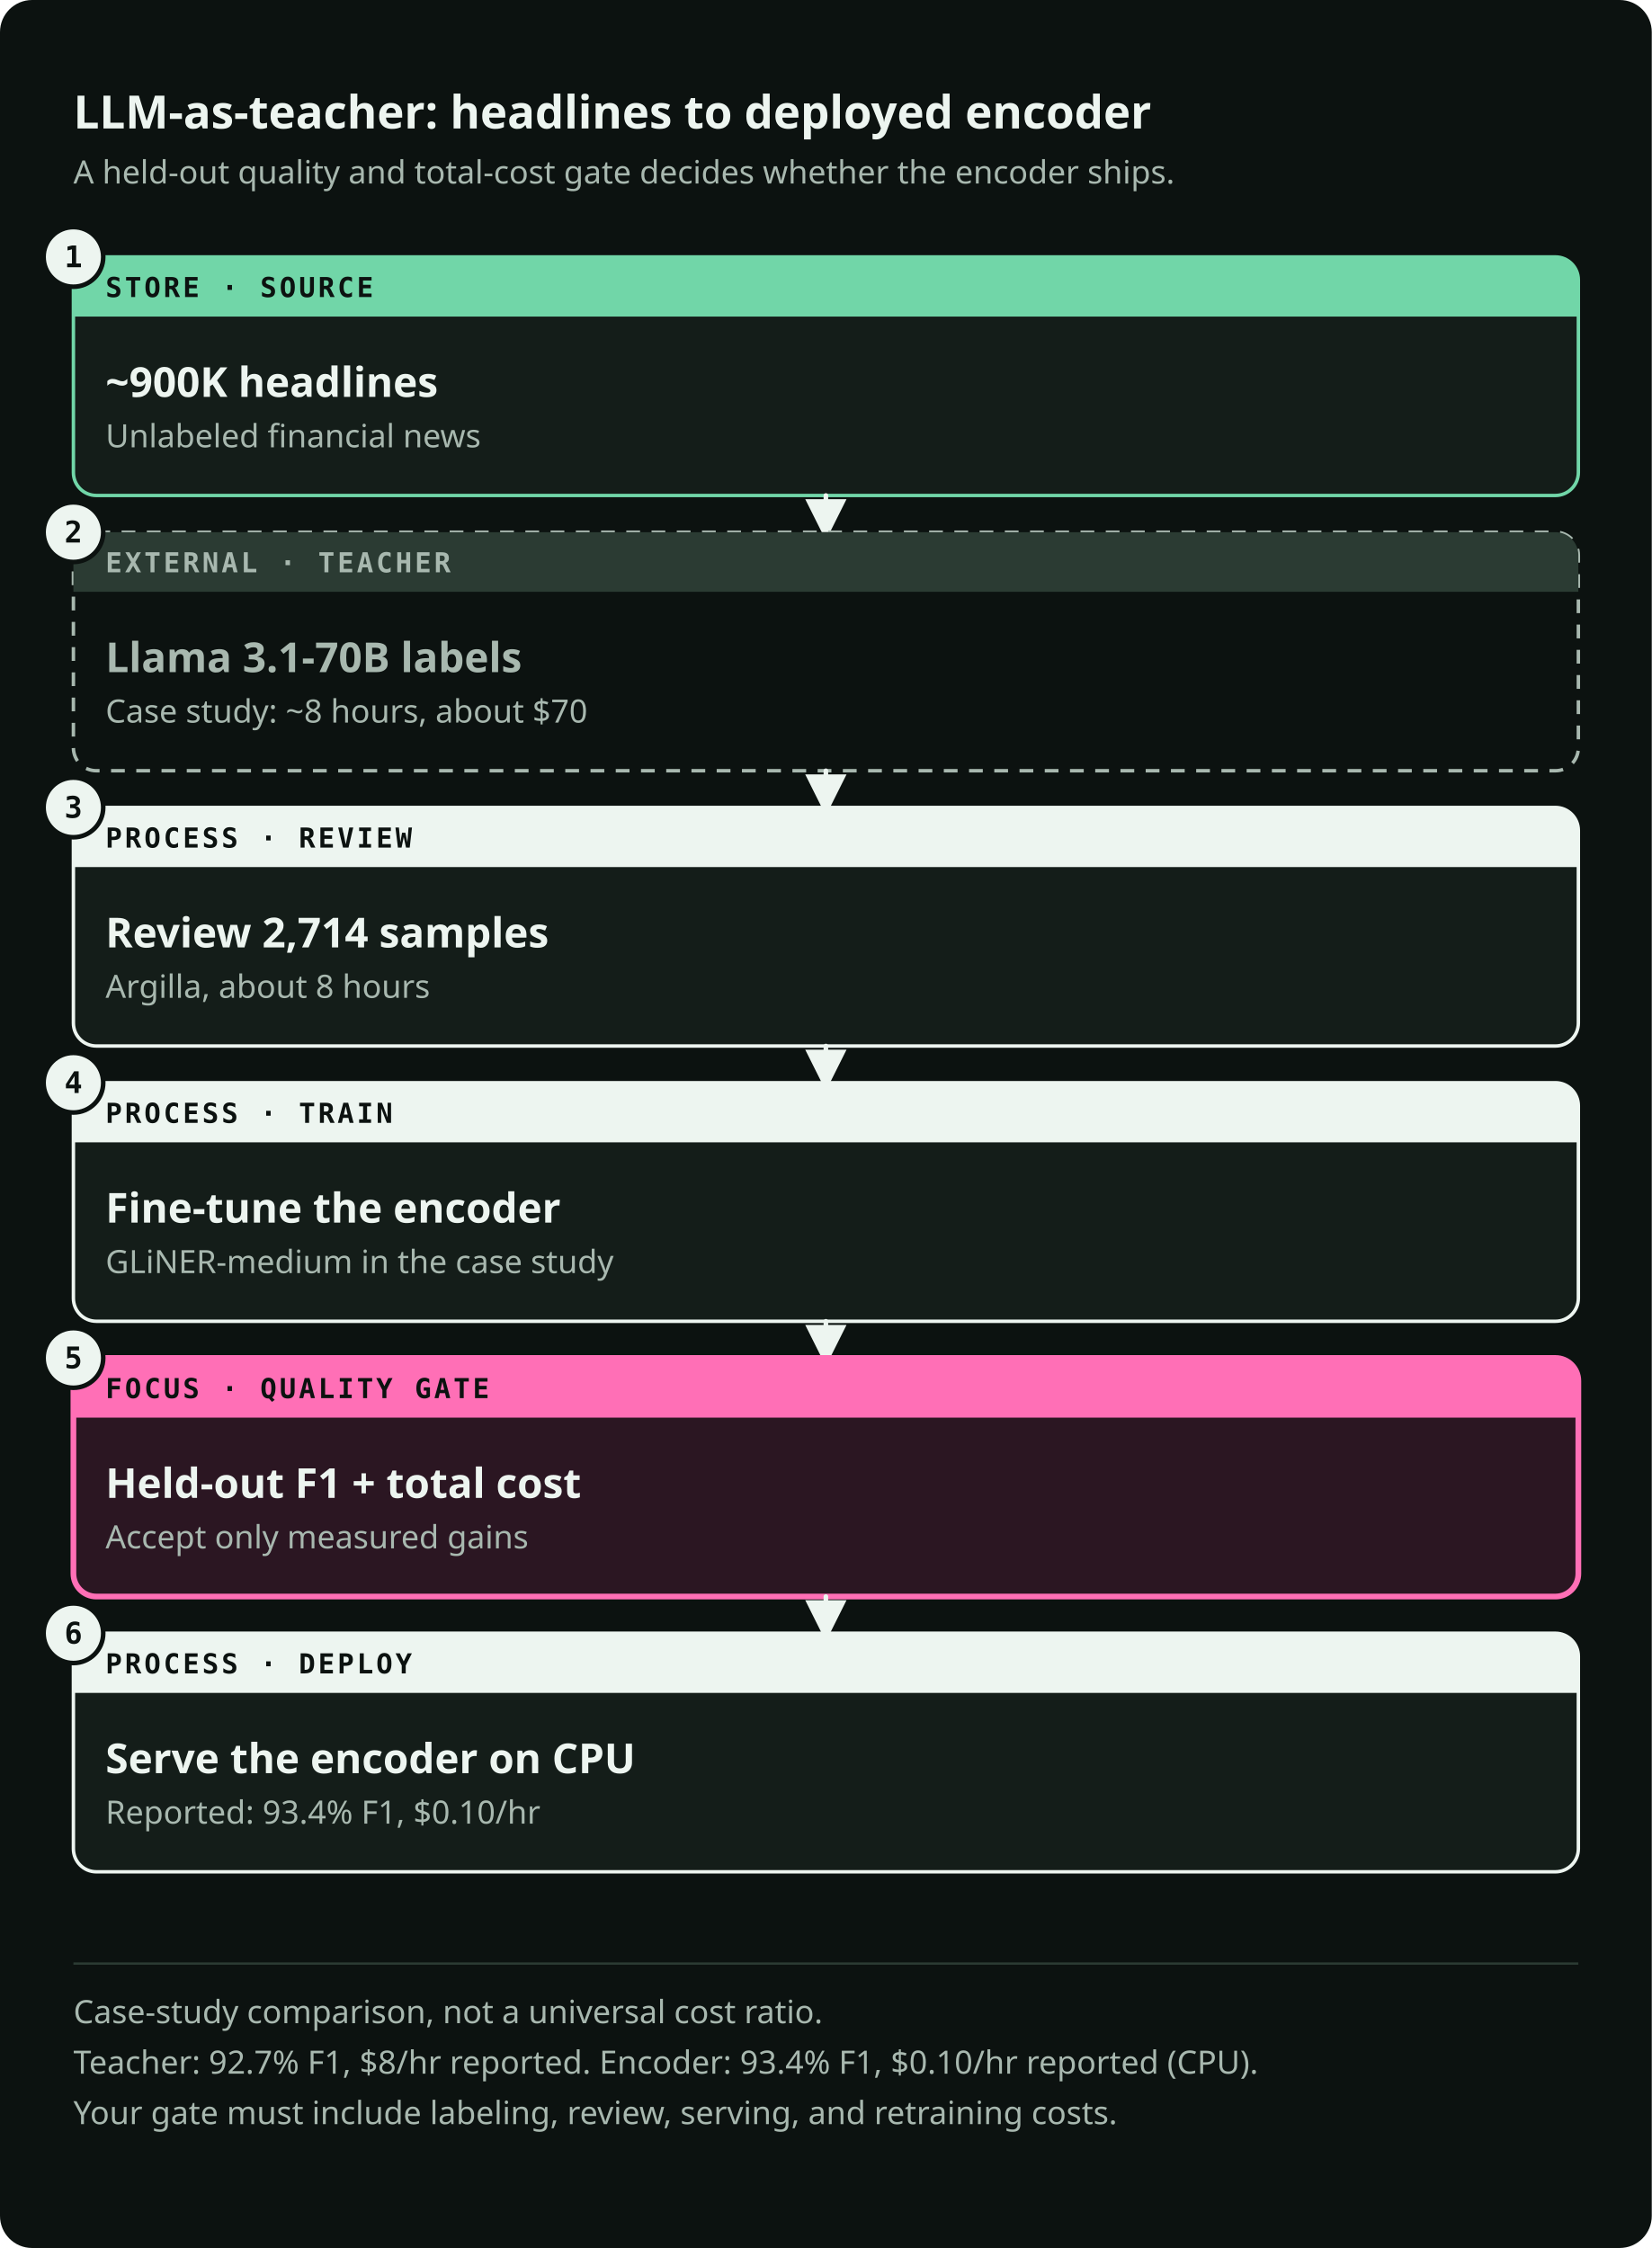
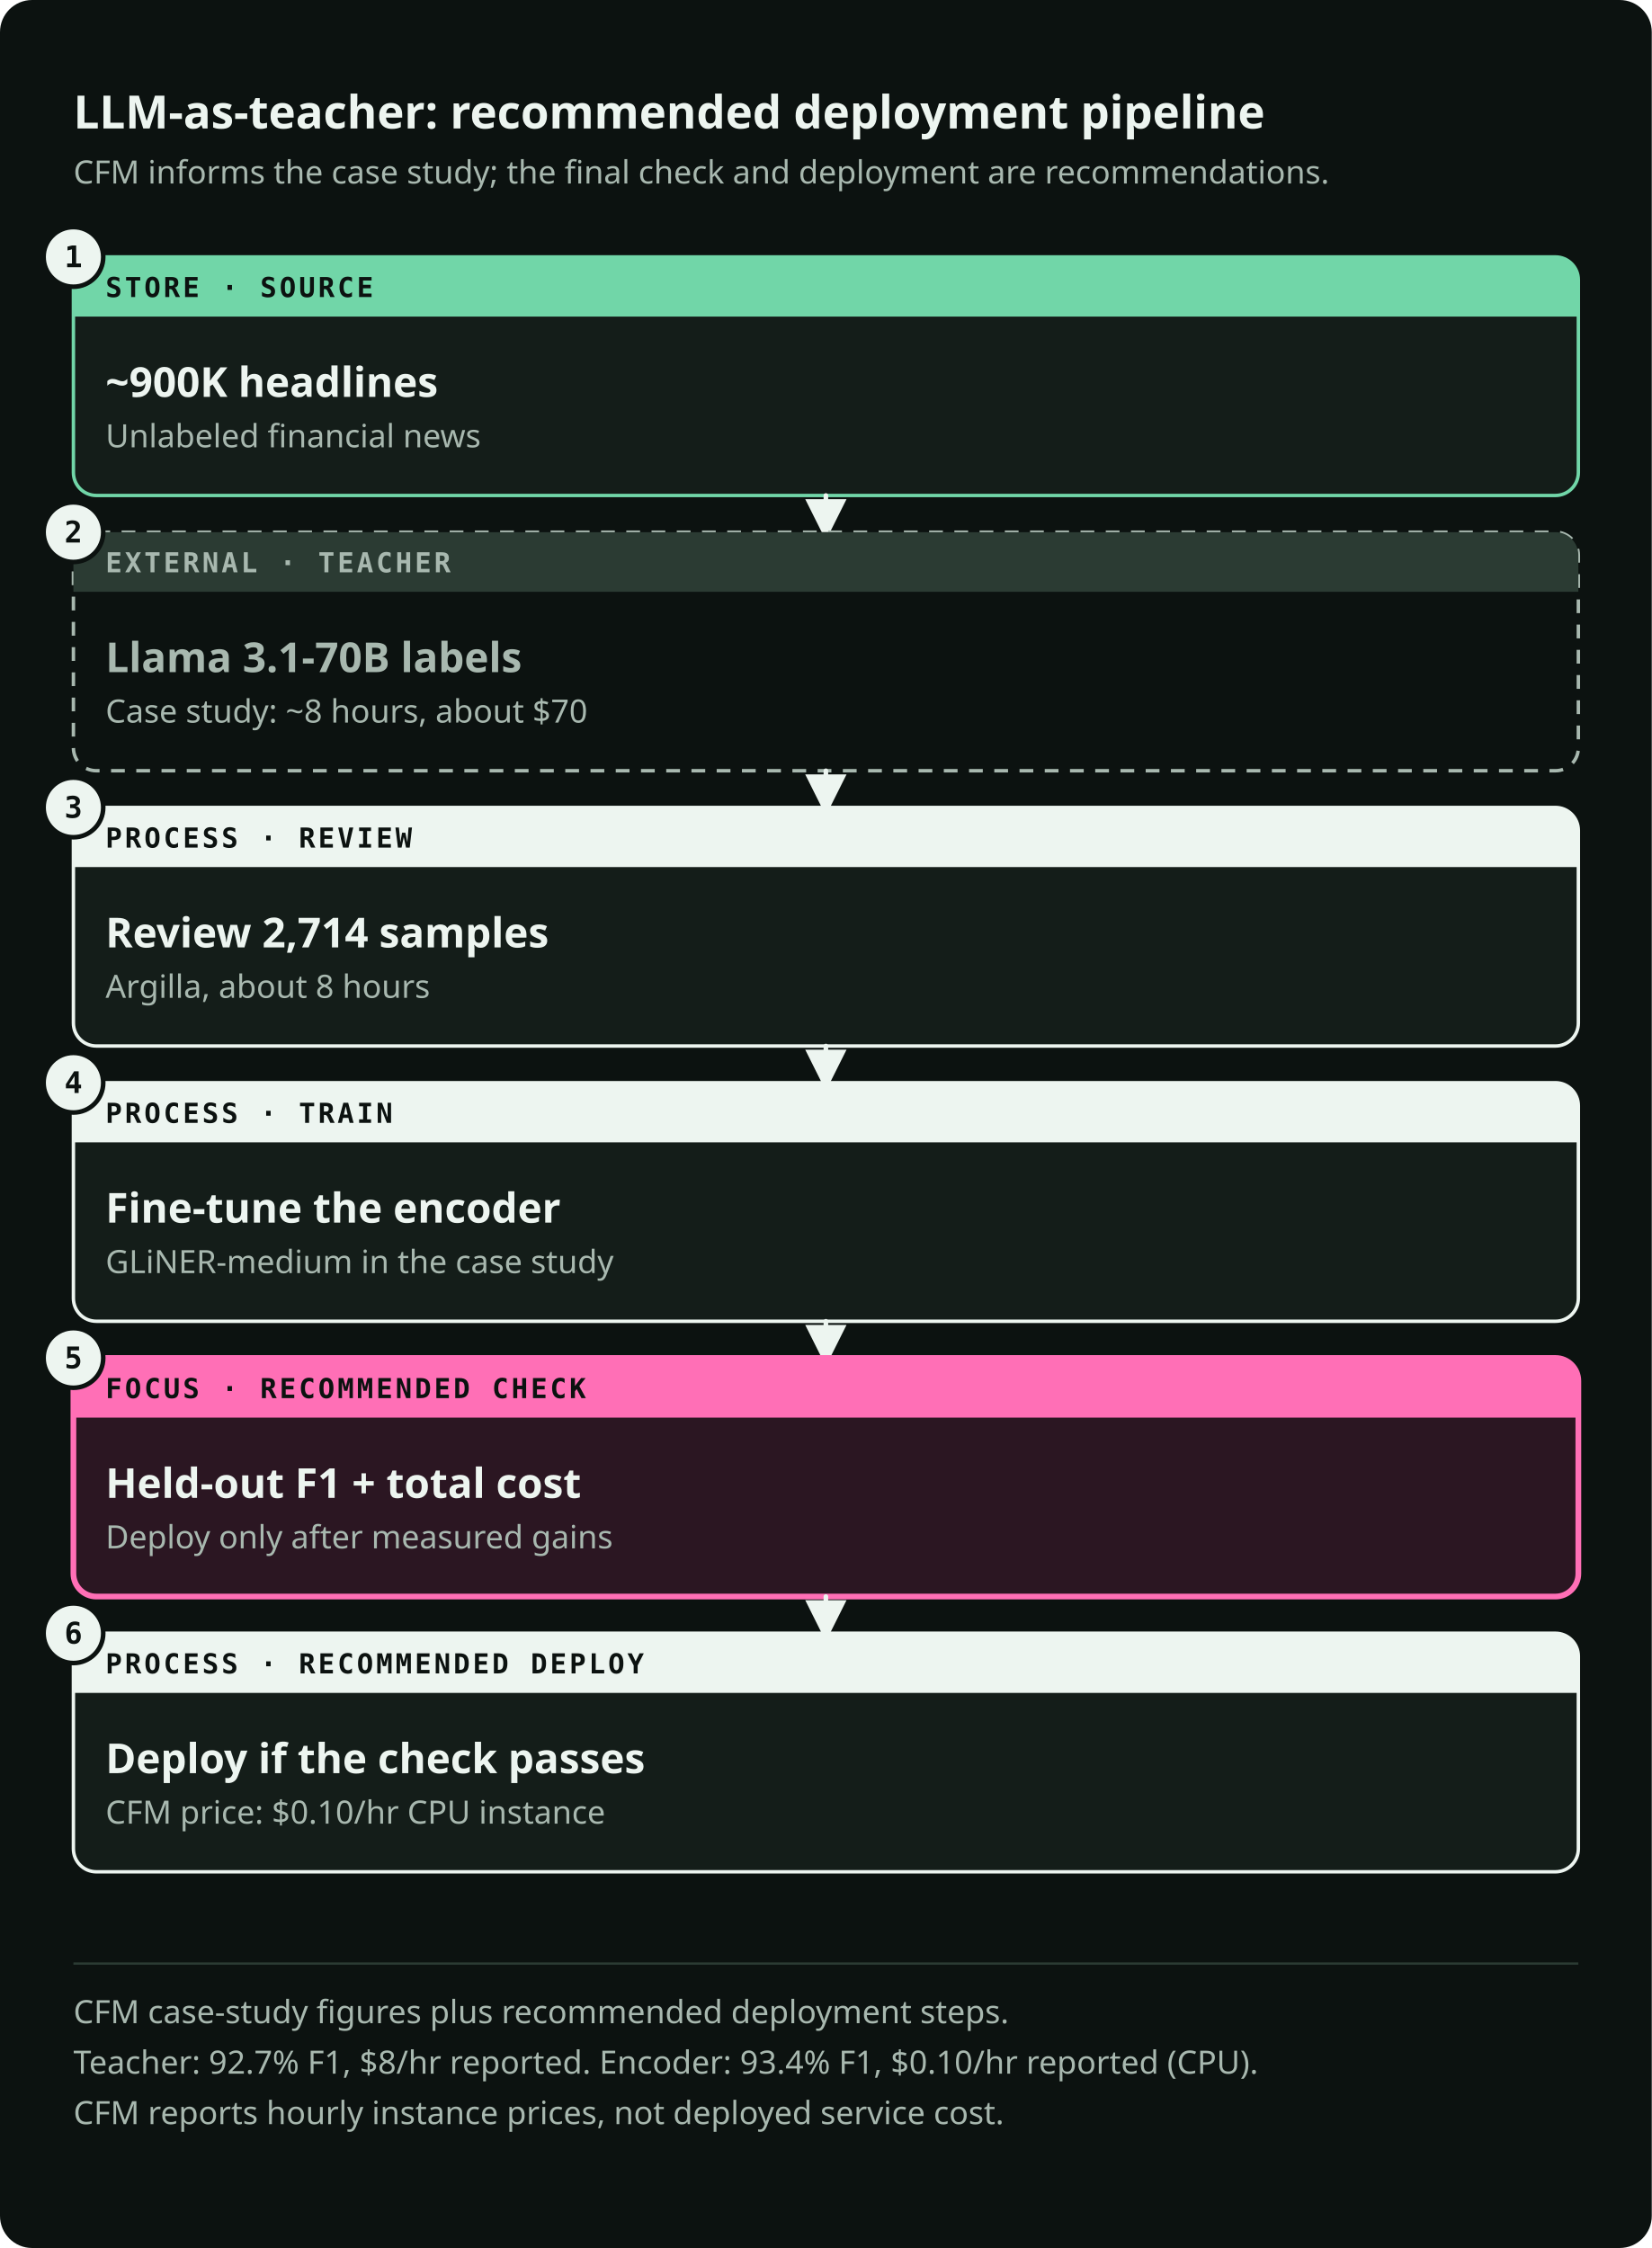
<svg xmlns="http://www.w3.org/2000/svg" viewBox="0 0 720 980" role="img" preserveAspectRatio="xMidYMid meet" data-visual-system="byte-diagram-v2" data-direction="B" data-theme="dark" aria-labelledby="teacherpipe-title teacherpipe-desc" shape-rendering="geometricPrecision" text-rendering="geometricPrecision">
  <style data-visual-system="byte-diagram-v2">* { animation: none !important; }</style>
  <defs>
    <marker id="teacherpipe-arrow-flow" viewBox="0 0 10 10" refX="8" refY="5" markerWidth="9" markerHeight="9" orient="auto-start-reverse">
      <path d="M0 0 10 5 0 10Z" fill="#EDF5F0" />
    </marker>
    <marker id="teacherpipe-arrow-fail" viewBox="0 0 10 10" refX="8" refY="5" markerWidth="9" markerHeight="9" orient="auto-start-reverse">
      <path d="M0 0 10 5 0 10Z" fill="#FF6FB6" />
    </marker>
  </defs>
  <rect width="720" height="980" rx="14" fill="#0C1210" />
-   <text x="32" y="56" font-family="Space Grotesk, IBM Plex Sans, ui-sans-serif, system-ui, sans-serif" font-size="20" font-weight="700" fill="#EDF5F0">LLM-as-teacher: headlines to deployed encoder</text>
-   <text x="32" y="80" font-family="IBM Plex Sans, ui-sans-serif, system-ui, sans-serif" font-size="14" font-weight="400" fill="#A8B8AF">A held-out quality and total-cost gate decides whether the encoder ships.</text>
+   <text x="32" y="56" font-family="Space Grotesk, IBM Plex Sans, ui-sans-serif, system-ui, sans-serif" font-size="20" font-weight="700" fill="#EDF5F0">LLM-as-teacher: recommended deployment pipeline</text>
+   <text x="32" y="80" font-family="IBM Plex Sans, ui-sans-serif, system-ui, sans-serif" font-size="14" font-weight="400" fill="#A8B8AF">CFM informs the case study; the final check and deployment are recommendations.</text>
  <path d="M42 112h636a10 10 0 0 1 10 10v84a10 10 0 0 1 -10 10h-636a10 10 0 0 1 -10 -10v-84a10 10 0 0 1 10 -10Z" fill="#141D19" stroke="#71D6A8" stroke-width="1.5" />
  <path d="M42 112h636a10 10 0 0 1 10 10v16a0 0 0 0 1 -0 0h-656a0 0 0 0 1 -0 -0v-16a10 10 0 0 1 10 -10Z" fill="#71D6A8" />
  <text x="46" y="129.5" font-family="IBM Plex Mono, ui-monospace, SFMono-Regular, Menlo, monospace" font-size="12" font-weight="600" fill="#0C1210" letter-spacing="1.2">STORE · SOURCE</text>
  <text x="46" y="173" font-family="Space Grotesk, IBM Plex Sans, ui-sans-serif, system-ui, sans-serif" font-size="18" font-weight="600" fill="#EDF5F0">~900K headlines</text>
  <text x="46" y="195" font-family="IBM Plex Sans, ui-sans-serif, system-ui, sans-serif" font-size="14" font-weight="400" fill="#A8B8AF">Unlabeled financial news</text>
  <circle cx="32" cy="112" r="13" fill="#EDF5F0" stroke="#0C1210" stroke-width="2" />
  <text x="32" y="116.5" font-family="IBM Plex Mono, ui-monospace, SFMono-Regular, Menlo, monospace" font-size="13" font-weight="600" fill="#0C1210" text-anchor="middle">1</text>
  <path d="M360 216v16" fill="none" stroke="#EDF5F0" stroke-width="2" stroke-linecap="round" stroke-linejoin="round" marker-end="url(#teacherpipe-arrow-flow)" />
  <path d="M42 232h636a10 10 0 0 1 10 10v84a10 10 0 0 1 -10 10h-636a10 10 0 0 1 -10 -10v-84a10 10 0 0 1 10 -10Z" fill="#0C1210" stroke="#A8B8AF" stroke-width="1.5" stroke-dasharray="6 5" />
  <path d="M42 232h636a10 10 0 0 1 10 10v16a0 0 0 0 1 -0 0h-656a0 0 0 0 1 -0 -0v-16a10 10 0 0 1 10 -10Z" fill="#2B3B33" />
  <text x="46" y="249.5" font-family="IBM Plex Mono, ui-monospace, SFMono-Regular, Menlo, monospace" font-size="12" font-weight="600" fill="#A8B8AF" letter-spacing="1.2">EXTERNAL · TEACHER</text>
  <text x="46" y="293" font-family="Space Grotesk, IBM Plex Sans, ui-sans-serif, system-ui, sans-serif" font-size="18" font-weight="600" fill="#A8B8AF">Llama 3.1-70B labels</text>
  <text x="46" y="315" font-family="IBM Plex Sans, ui-sans-serif, system-ui, sans-serif" font-size="14" font-weight="400" fill="#A8B8AF">Case study: ~8 hours, about $70</text>
  <circle cx="32" cy="232" r="13" fill="#EDF5F0" stroke="#0C1210" stroke-width="2" />
  <text x="32" y="236.5" font-family="IBM Plex Mono, ui-monospace, SFMono-Regular, Menlo, monospace" font-size="13" font-weight="600" fill="#0C1210" text-anchor="middle">2</text>
  <path d="M360 336v16" fill="none" stroke="#EDF5F0" stroke-width="2" stroke-linecap="round" stroke-linejoin="round" marker-end="url(#teacherpipe-arrow-flow)" />
  <path d="M42 352h636a10 10 0 0 1 10 10v84a10 10 0 0 1 -10 10h-636a10 10 0 0 1 -10 -10v-84a10 10 0 0 1 10 -10Z" fill="#141D19" stroke="#EDF5F0" stroke-width="1.5" />
  <path d="M42 352h636a10 10 0 0 1 10 10v16a0 0 0 0 1 -0 0h-656a0 0 0 0 1 -0 -0v-16a10 10 0 0 1 10 -10Z" fill="#EDF5F0" />
  <text x="46" y="369.5" font-family="IBM Plex Mono, ui-monospace, SFMono-Regular, Menlo, monospace" font-size="12" font-weight="600" fill="#0C1210" letter-spacing="1.2">PROCESS · REVIEW</text>
  <text x="46" y="413" font-family="Space Grotesk, IBM Plex Sans, ui-sans-serif, system-ui, sans-serif" font-size="18" font-weight="600" fill="#EDF5F0">Review 2,714 samples</text>
  <text x="46" y="435" font-family="IBM Plex Sans, ui-sans-serif, system-ui, sans-serif" font-size="14" font-weight="400" fill="#A8B8AF">Argilla, about 8 hours</text>
  <circle cx="32" cy="352" r="13" fill="#EDF5F0" stroke="#0C1210" stroke-width="2" />
  <text x="32" y="356.5" font-family="IBM Plex Mono, ui-monospace, SFMono-Regular, Menlo, monospace" font-size="13" font-weight="600" fill="#0C1210" text-anchor="middle">3</text>
  <path d="M360 456v16" fill="none" stroke="#EDF5F0" stroke-width="2" stroke-linecap="round" stroke-linejoin="round" marker-end="url(#teacherpipe-arrow-flow)" />
  <path d="M42 472h636a10 10 0 0 1 10 10v84a10 10 0 0 1 -10 10h-636a10 10 0 0 1 -10 -10v-84a10 10 0 0 1 10 -10Z" fill="#141D19" stroke="#EDF5F0" stroke-width="1.5" />
  <path d="M42 472h636a10 10 0 0 1 10 10v16a0 0 0 0 1 -0 0h-656a0 0 0 0 1 -0 -0v-16a10 10 0 0 1 10 -10Z" fill="#EDF5F0" />
  <text x="46" y="489.5" font-family="IBM Plex Mono, ui-monospace, SFMono-Regular, Menlo, monospace" font-size="12" font-weight="600" fill="#0C1210" letter-spacing="1.2">PROCESS · TRAIN</text>
  <text x="46" y="533" font-family="Space Grotesk, IBM Plex Sans, ui-sans-serif, system-ui, sans-serif" font-size="18" font-weight="600" fill="#EDF5F0">Fine-tune the encoder</text>
  <text x="46" y="555" font-family="IBM Plex Sans, ui-sans-serif, system-ui, sans-serif" font-size="14" font-weight="400" fill="#A8B8AF">GLiNER-medium in the case study</text>
  <circle cx="32" cy="472" r="13" fill="#EDF5F0" stroke="#0C1210" stroke-width="2" />
  <text x="32" y="476.5" font-family="IBM Plex Mono, ui-monospace, SFMono-Regular, Menlo, monospace" font-size="13" font-weight="600" fill="#0C1210" text-anchor="middle">4</text>
  <path d="M360 576v16" fill="none" stroke="#EDF5F0" stroke-width="2" stroke-linecap="round" stroke-linejoin="round" marker-end="url(#teacherpipe-arrow-flow)" />
  <path d="M42 592h636a10 10 0 0 1 10 10v84a10 10 0 0 1 -10 10h-636a10 10 0 0 1 -10 -10v-84a10 10 0 0 1 10 -10Z" fill="#2B1622" stroke="#FF6FB6" stroke-width="2.5" />
  <path d="M42 592h636a10 10 0 0 1 10 10v16a0 0 0 0 1 -0 0h-656a0 0 0 0 1 -0 -0v-16a10 10 0 0 1 10 -10Z" fill="#FF6FB6" />
-   <text x="46" y="609.5" font-family="IBM Plex Mono, ui-monospace, SFMono-Regular, Menlo, monospace" font-size="12" font-weight="600" fill="#0C1210" letter-spacing="1.2">FOCUS · QUALITY GATE</text>
+   <text x="46" y="609.5" font-family="IBM Plex Mono, ui-monospace, SFMono-Regular, Menlo, monospace" font-size="12" font-weight="600" fill="#0C1210" letter-spacing="1.2">FOCUS · RECOMMENDED CHECK</text>
  <text x="46" y="653" font-family="Space Grotesk, IBM Plex Sans, ui-sans-serif, system-ui, sans-serif" font-size="18" font-weight="600" fill="#EDF5F0">Held-out F1 + total cost</text>
-   <text x="46" y="675" font-family="IBM Plex Sans, ui-sans-serif, system-ui, sans-serif" font-size="14" font-weight="400" fill="#A8B8AF">Accept only measured gains</text>
+   <text x="46" y="675" font-family="IBM Plex Sans, ui-sans-serif, system-ui, sans-serif" font-size="14" font-weight="400" fill="#A8B8AF">Deploy only after measured gains</text>
  <circle cx="32" cy="592" r="13" fill="#EDF5F0" stroke="#0C1210" stroke-width="2" />
  <text x="32" y="596.5" font-family="IBM Plex Mono, ui-monospace, SFMono-Regular, Menlo, monospace" font-size="13" font-weight="600" fill="#0C1210" text-anchor="middle">5</text>
  <path d="M360 696v16" fill="none" stroke="#EDF5F0" stroke-width="2" stroke-linecap="round" stroke-linejoin="round" marker-end="url(#teacherpipe-arrow-flow)" />
  <path d="M42 712h636a10 10 0 0 1 10 10v84a10 10 0 0 1 -10 10h-636a10 10 0 0 1 -10 -10v-84a10 10 0 0 1 10 -10Z" fill="#141D19" stroke="#EDF5F0" stroke-width="1.5" />
  <path d="M42 712h636a10 10 0 0 1 10 10v16a0 0 0 0 1 -0 0h-656a0 0 0 0 1 -0 -0v-16a10 10 0 0 1 10 -10Z" fill="#EDF5F0" />
-   <text x="46" y="729.5" font-family="IBM Plex Mono, ui-monospace, SFMono-Regular, Menlo, monospace" font-size="12" font-weight="600" fill="#0C1210" letter-spacing="1.2">PROCESS · DEPLOY</text>
-   <text x="46" y="773" font-family="Space Grotesk, IBM Plex Sans, ui-sans-serif, system-ui, sans-serif" font-size="18" font-weight="600" fill="#EDF5F0">Serve the encoder on CPU</text>
-   <text x="46" y="795" font-family="IBM Plex Sans, ui-sans-serif, system-ui, sans-serif" font-size="14" font-weight="400" fill="#A8B8AF">Reported: 93.4% F1, $0.10/hr</text>
+   <text x="46" y="729.5" font-family="IBM Plex Mono, ui-monospace, SFMono-Regular, Menlo, monospace" font-size="12" font-weight="600" fill="#0C1210" letter-spacing="1.2">PROCESS · RECOMMENDED DEPLOY</text>
+   <text x="46" y="773" font-family="Space Grotesk, IBM Plex Sans, ui-sans-serif, system-ui, sans-serif" font-size="18" font-weight="600" fill="#EDF5F0">Deploy if the check passes</text>
+   <text x="46" y="795" font-family="IBM Plex Sans, ui-sans-serif, system-ui, sans-serif" font-size="14" font-weight="400" fill="#A8B8AF">CFM price: $0.10/hr CPU instance</text>
  <circle cx="32" cy="712" r="13" fill="#EDF5F0" stroke="#0C1210" stroke-width="2" />
  <text x="32" y="716.5" font-family="IBM Plex Mono, ui-monospace, SFMono-Regular, Menlo, monospace" font-size="13" font-weight="600" fill="#0C1210" text-anchor="middle">6</text>
  <path d="M32 856h656" stroke="#2B3B33" stroke-width="1" />
-   <text x="32" y="882" font-family="IBM Plex Sans, ui-sans-serif, system-ui, sans-serif" font-size="14" font-weight="400" fill="#A8B8AF">Case-study comparison, not a universal cost ratio.</text>
+   <text x="32" y="882" font-family="IBM Plex Sans, ui-sans-serif, system-ui, sans-serif" font-size="14" font-weight="400" fill="#A8B8AF">CFM case-study figures plus recommended deployment steps.</text>
  <text x="32" y="904" font-family="IBM Plex Sans, ui-sans-serif, system-ui, sans-serif" font-size="14" font-weight="400" fill="#A8B8AF">Teacher: 92.7% F1, $8/hr reported. Encoder: 93.4% F1, $0.10/hr reported (CPU).</text>
-   <text x="32" y="926" font-family="IBM Plex Sans, ui-sans-serif, system-ui, sans-serif" font-size="14" font-weight="400" fill="#A8B8AF">Your gate must include labeling, review, serving, and retraining costs.</text>
+   <text x="32" y="926" font-family="IBM Plex Sans, ui-sans-serif, system-ui, sans-serif" font-size="14" font-weight="400" fill="#A8B8AF">CFM reports hourly instance prices, not deployed service cost.</text>
</svg>
